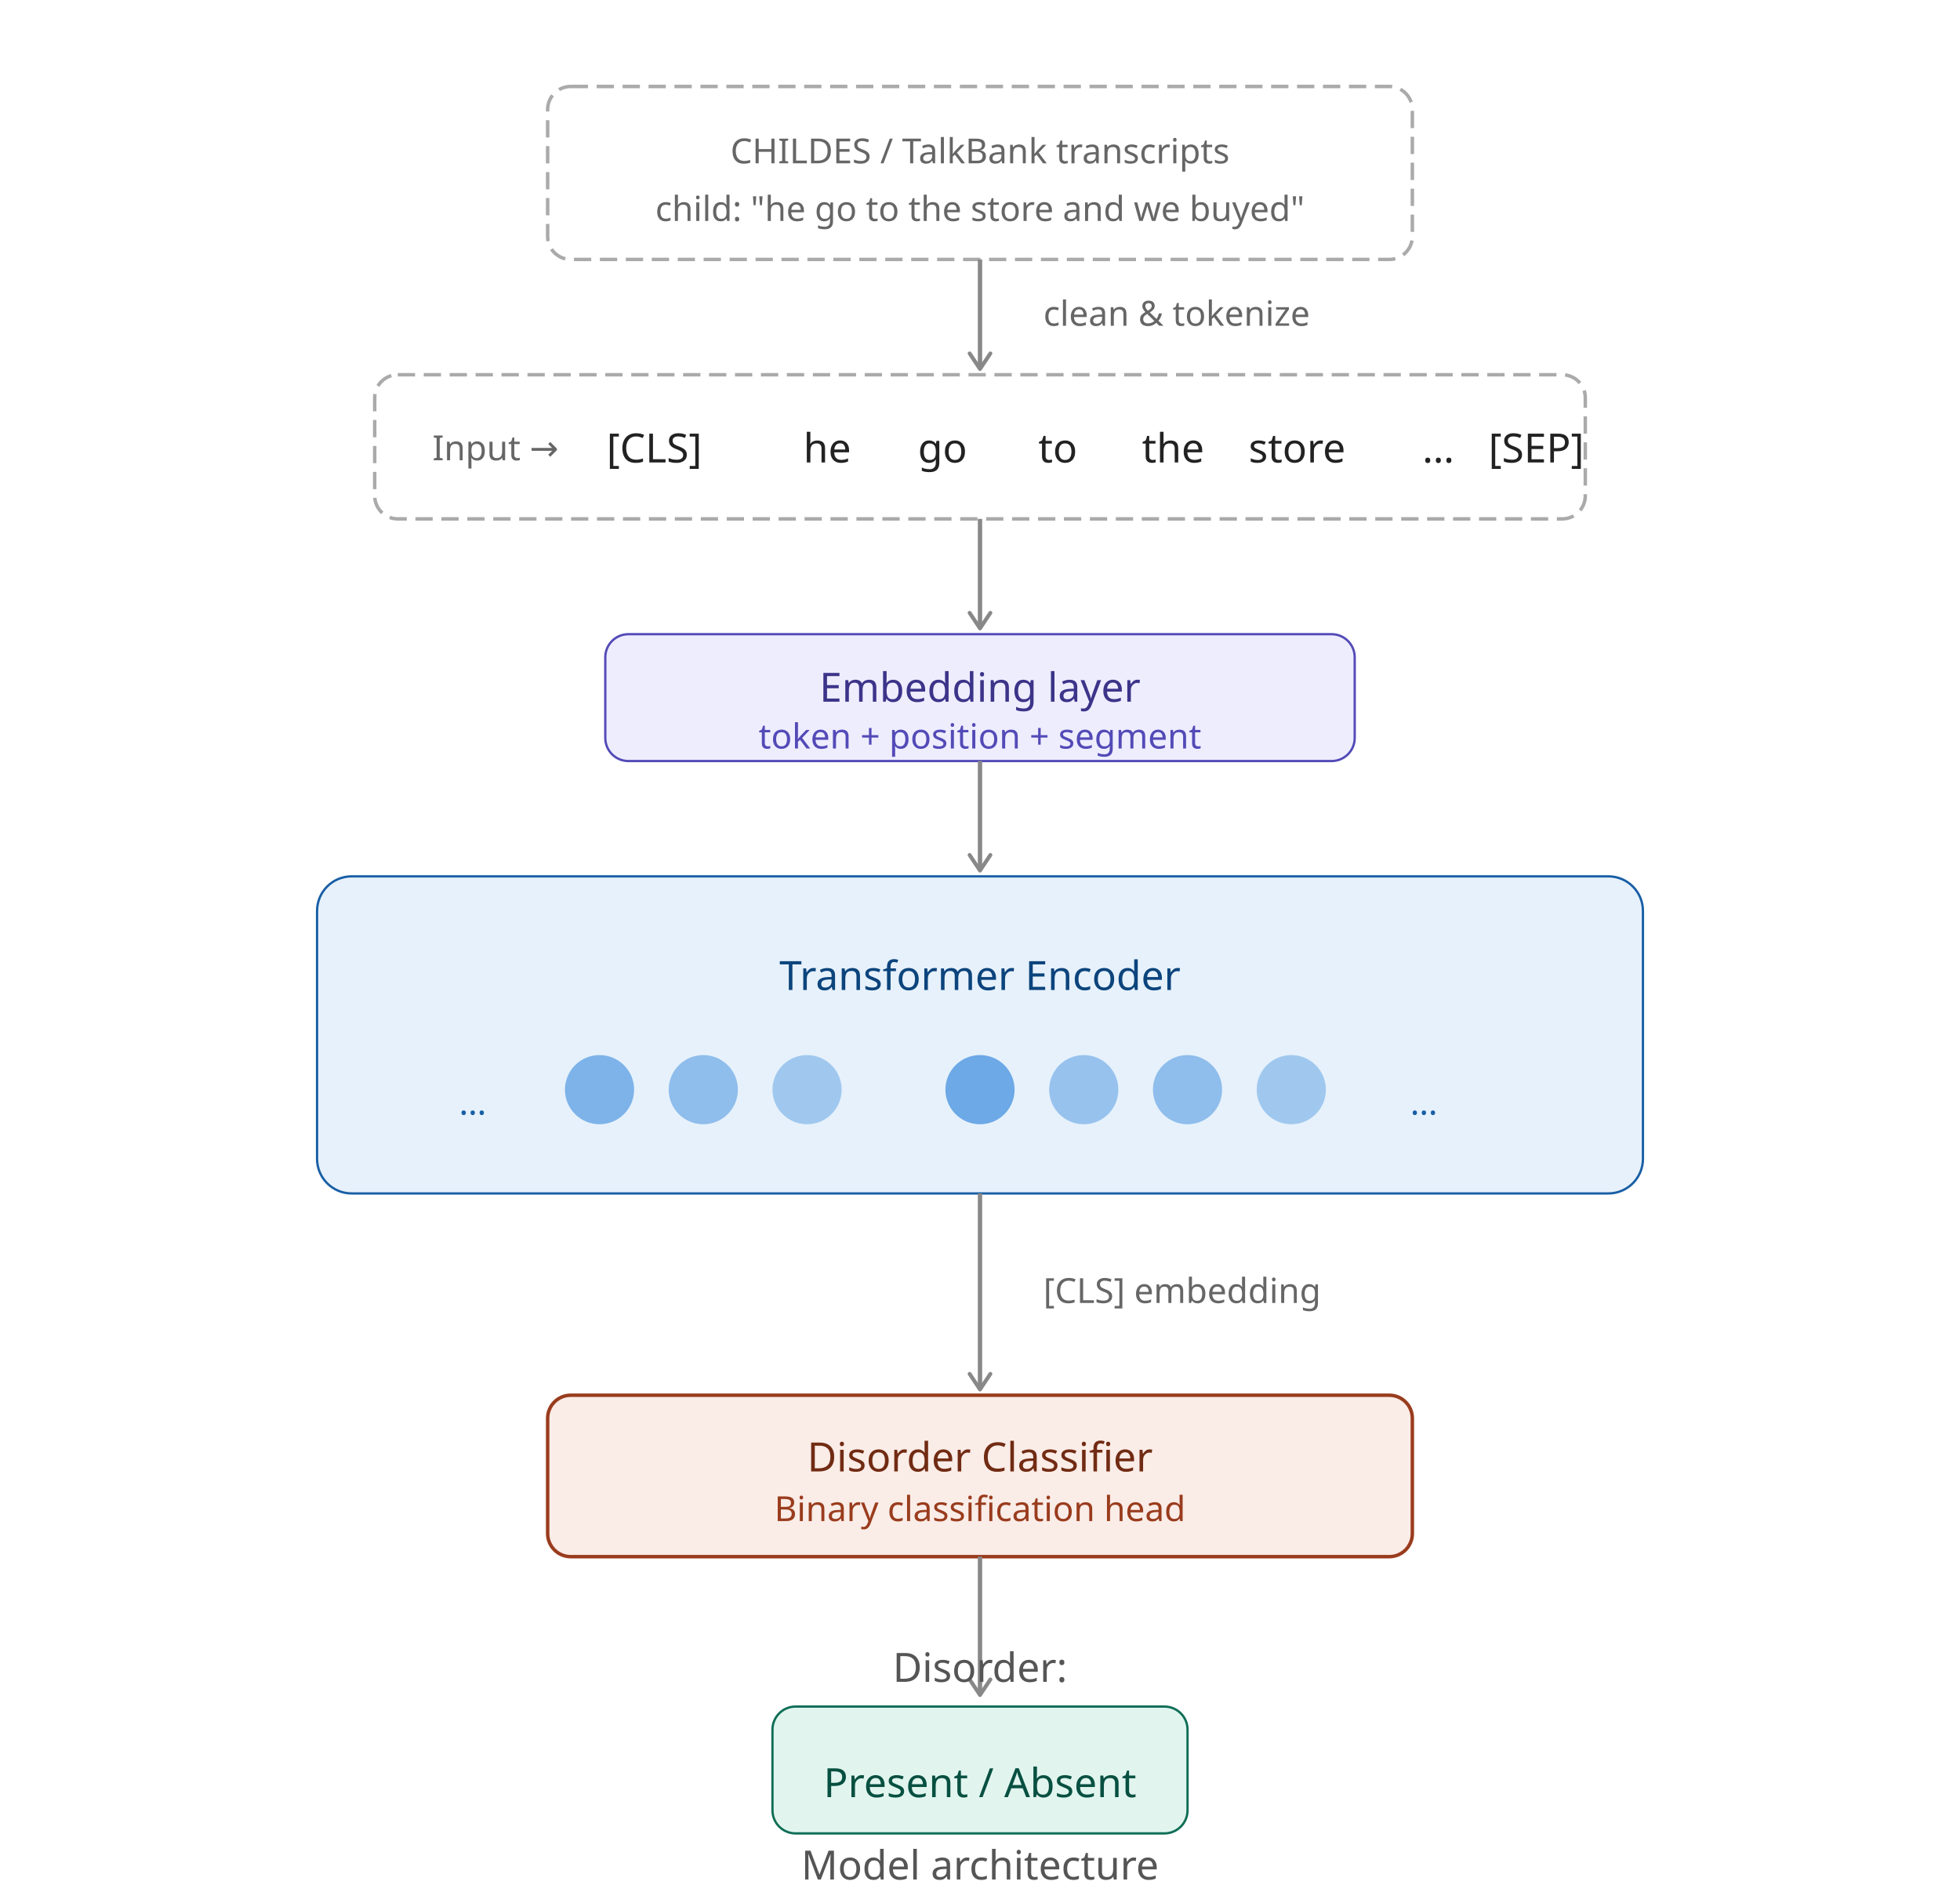
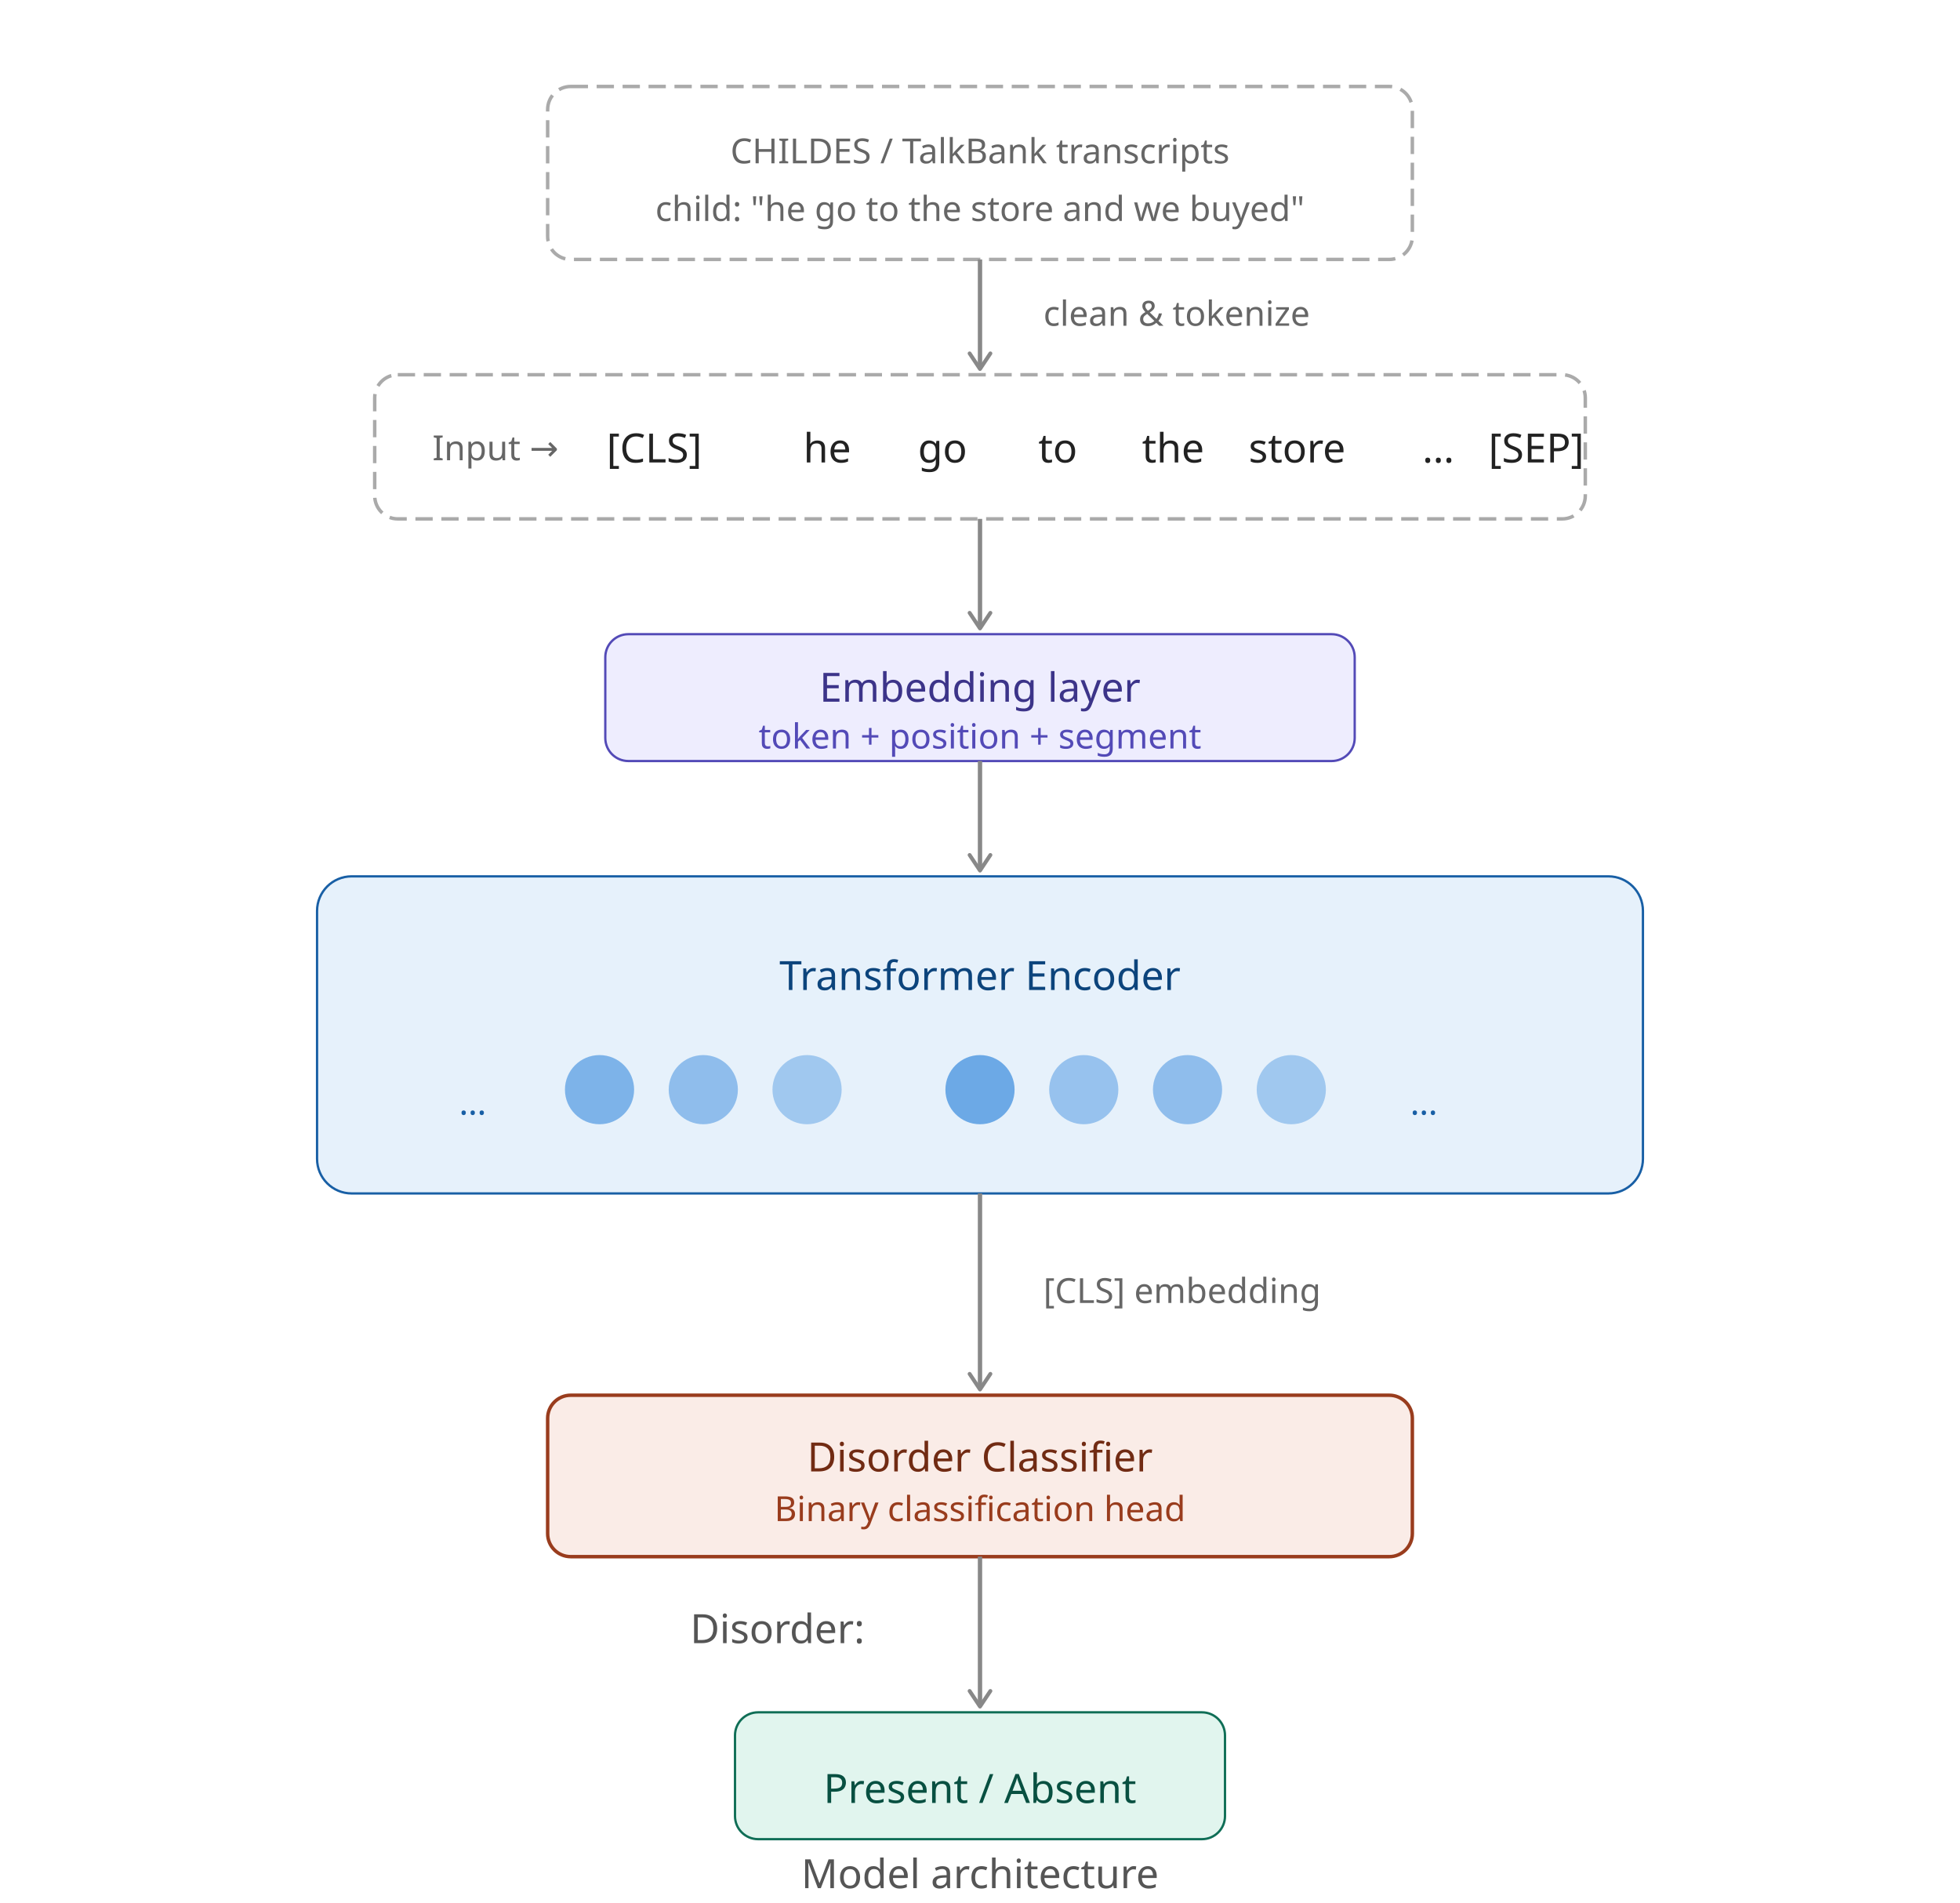
<svg xmlns="http://www.w3.org/2000/svg" width="680" viewBox="0 0 680 660" style="background:white;font-family:sans-serif;">
  <defs>
    <marker id="arrow" viewBox="0 0 10 10" refX="8" refY="5" markerWidth="6" markerHeight="6" orient="auto-start-reverse">
      <path d="M2 1L8 5L2 9" fill="none" stroke="context-stroke" stroke-width="1.5" stroke-linecap="round" stroke-linejoin="round" />
    </marker>
  </defs>
  <rect x="190" y="30" width="300" height="60" rx="8" fill="none" stroke="#aaa" stroke-width="1.2" stroke-dasharray="6 3" />
  <text font-size="12" x="340" y="52" text-anchor="middle" dominant-baseline="central" fill="#666">CHILDES / TalkBank transcripts</text>
  <text font-size="12" x="340" y="72" text-anchor="middle" dominant-baseline="central" fill="#666">child: "he go to the store and we buyed"</text>
  <line x1="340" y1="90" x2="340" y2="128" stroke="#888" stroke-width="1.5" marker-end="url(#arrow)" />
  <text font-size="12" x="362" y="113" fill="#666">clean &amp; tokenize</text>
  <rect x="130" y="130" width="420" height="50" rx="8" fill="none" stroke="#aaa" stroke-width="1.2" stroke-dasharray="6 3" />
  <text font-size="12" x="150" y="155" dominant-baseline="central" fill="#666">Input →</text>
  <text font-size="14" x="227" y="155" text-anchor="middle" dominant-baseline="central" fill="#222">[CLS]</text>
  <text font-size="14" x="287" y="155" text-anchor="middle" dominant-baseline="central" fill="#222">he</text>
  <text font-size="14" x="327" y="155" text-anchor="middle" dominant-baseline="central" fill="#222">go</text>
  <text font-size="14" x="367" y="155" text-anchor="middle" dominant-baseline="central" fill="#222">to</text>
  <text font-size="14" x="407" y="155" text-anchor="middle" dominant-baseline="central" fill="#222">the</text>
  <text font-size="14" x="450" y="155" text-anchor="middle" dominant-baseline="central" fill="#222">store</text>
  <text font-size="14" x="499" y="155" text-anchor="middle" dominant-baseline="central" fill="#222">…</text>
  <text font-size="14" x="533" y="155" text-anchor="middle" dominant-baseline="central" fill="#222">[SEP]</text>
  <line x1="340" y1="180" x2="340" y2="218" stroke="#888" stroke-width="1.5" marker-end="url(#arrow)" />
  <rect x="210" y="220" width="260" height="44" rx="8" fill="#EEEDFE" stroke="#534AB7" stroke-width="0.8" />
  <text font-size="14" font-weight="500" x="340" y="238" text-anchor="middle" dominant-baseline="central" fill="#3C3489">Embedding layer</text>
  <text font-size="12" x="340" y="255" text-anchor="middle" dominant-baseline="central" fill="#534AB7">token + position + segment</text>
  <line x1="340" y1="264" x2="340" y2="302" stroke="#888" stroke-width="1.5" marker-end="url(#arrow)" />
  <rect x="110" y="304" width="460" height="110" rx="12" fill="#E6F1FB" stroke="#185FA5" stroke-width="0.8" />
  <text font-size="14" font-weight="500" x="340" y="338" text-anchor="middle" dominant-baseline="central" fill="#0C447C">Transformer Encoder</text>
  <circle cx="208" cy="378" r="12" fill="#378ADD" opacity="0.6" />
  <circle cx="244" cy="378" r="12" fill="#378ADD" opacity="0.5" />
  <circle cx="280" cy="378" r="12" fill="#378ADD" opacity="0.4" />
  <text font-size="12" x="164" y="382" text-anchor="middle" dominant-baseline="central" fill="#185FA5">…</text>
  <circle cx="340" cy="378" r="12" fill="#378ADD" opacity="0.7" />
  <circle cx="376" cy="378" r="12" fill="#378ADD" opacity="0.45" />
  <circle cx="412" cy="378" r="12" fill="#378ADD" opacity="0.5" />
  <circle cx="448" cy="378" r="12" fill="#378ADD" opacity="0.4" />
  <text font-size="12" x="494" y="382" text-anchor="middle" dominant-baseline="central" fill="#185FA5">…</text>
  <line x1="340" y1="414" x2="340" y2="482" stroke="#888" stroke-width="1.5" marker-end="url(#arrow)" />
  <text font-size="12" x="362" y="452" fill="#666">[CLS] embedding</text>
  <rect x="190" y="484" width="300" height="56" rx="8" fill="#FAECE7" stroke="#993C1D" stroke-width="1.2" />
  <text font-size="14" font-weight="500" x="340" y="505" text-anchor="middle" dominant-baseline="central" fill="#712B13">Disorder Classifier</text>
  <text font-size="12" x="340" y="523" text-anchor="middle" dominant-baseline="central" fill="#993C1D">Binary classification head</text>
-   <line x1="340" y1="540" x2="340" y2="588" stroke="#888" stroke-width="1.5" marker-end="url(#arrow)" />
-   <text font-size="14" font-weight="500" x="340" y="578" text-anchor="middle" dominant-baseline="central" fill="#555">Disorder:</text>
-   <rect x="268" y="592" width="144" height="44" rx="8" fill="#E1F5EE" stroke="#0F6E56" stroke-width="0.8" />
-   <text font-size="14" font-weight="500" x="340" y="618" text-anchor="middle" dominant-baseline="central" fill="#085041">Present / Absent</text>
-   <text font-size="14" font-weight="500" x="340" y="652" text-anchor="middle" fill="#555">Model architecture</text>
+   <line x1="340" y1="540" x2="340" y2="592" stroke="#888" stroke-width="1.5" marker-end="url(#arrow)" />
+   <text font-size="14" font-weight="500" x="300" y="570" text-anchor="end" fill="#555">Disorder:</text>
+   <rect x="255" y="594" width="170" height="44" rx="8" fill="#E1F5EE" stroke="#0F6E56" stroke-width="0.8" />
+   <text font-size="14" font-weight="500" x="340" y="620" text-anchor="middle" dominant-baseline="central" fill="#085041">Present / Absent</text>
+   <text font-size="14" font-weight="500" x="340" y="655" text-anchor="middle" fill="#555">Model architecture</text>
</svg>
